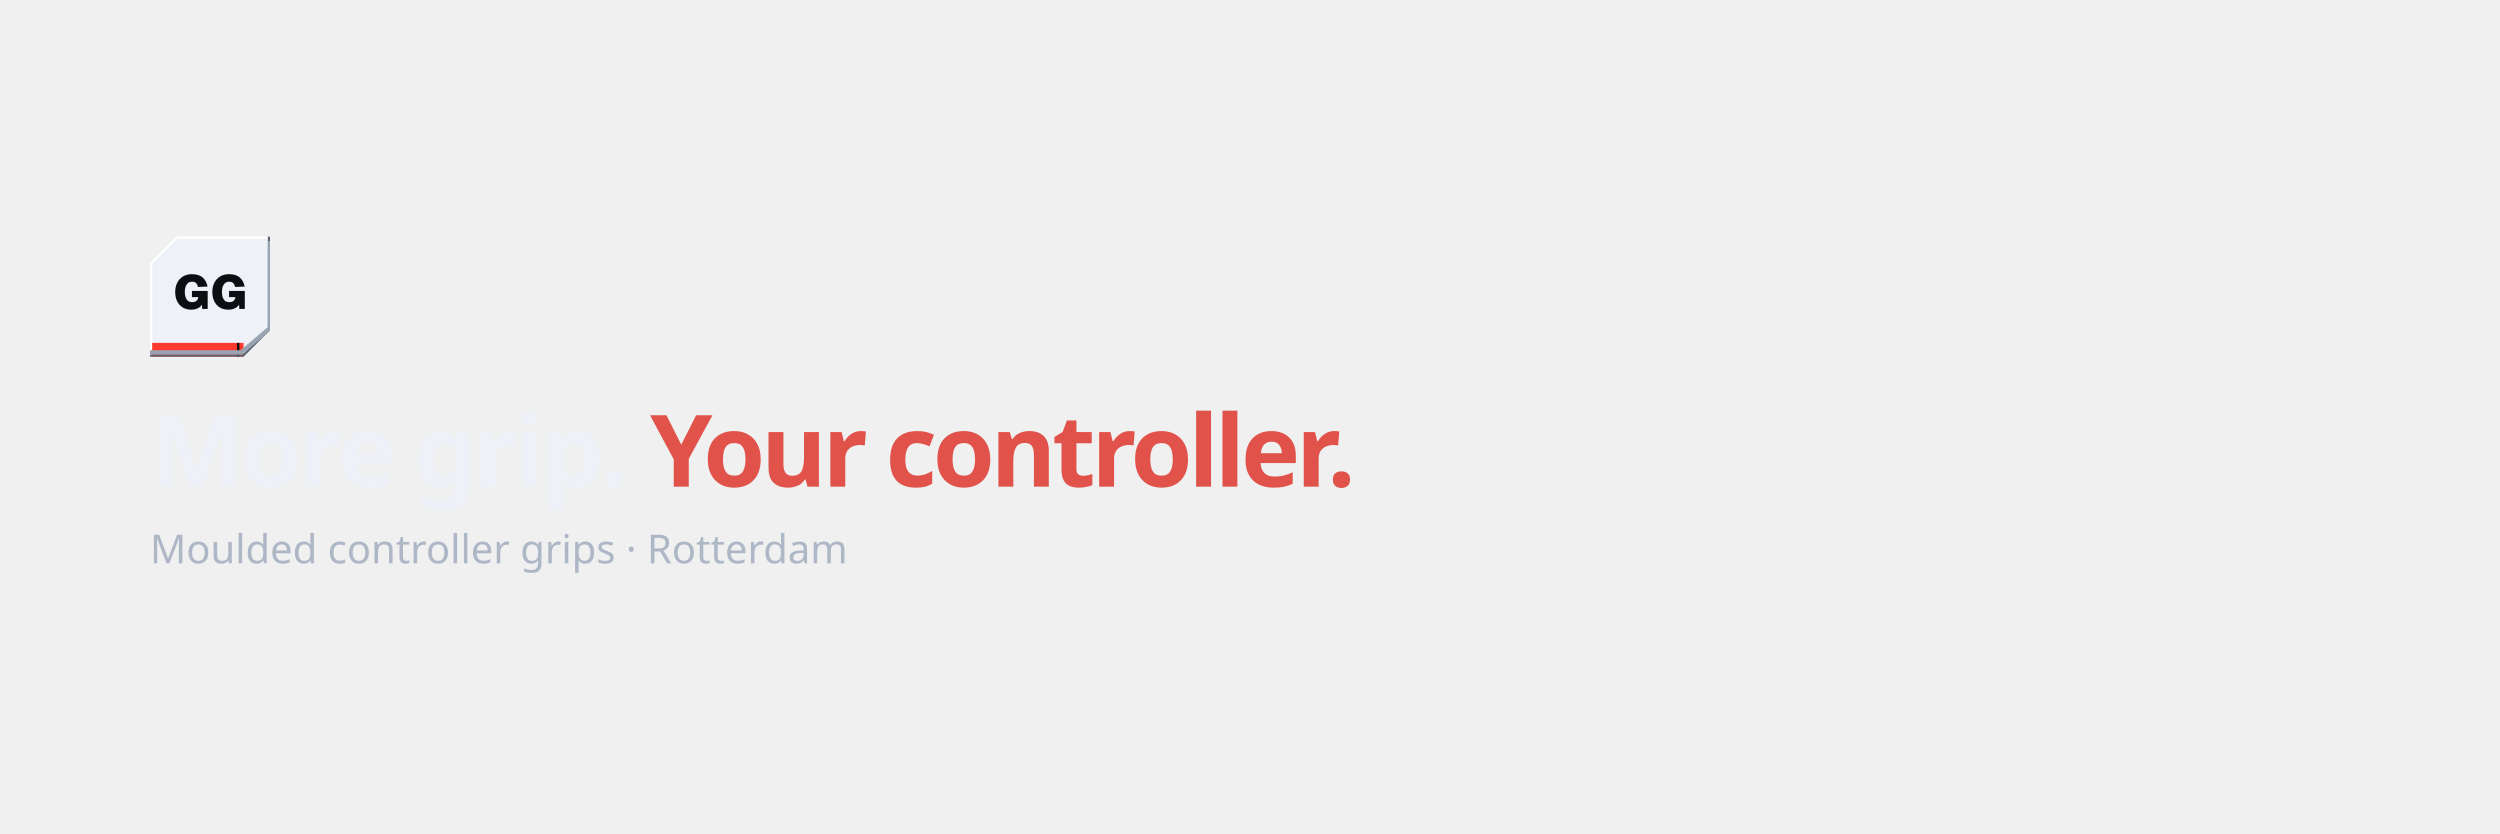
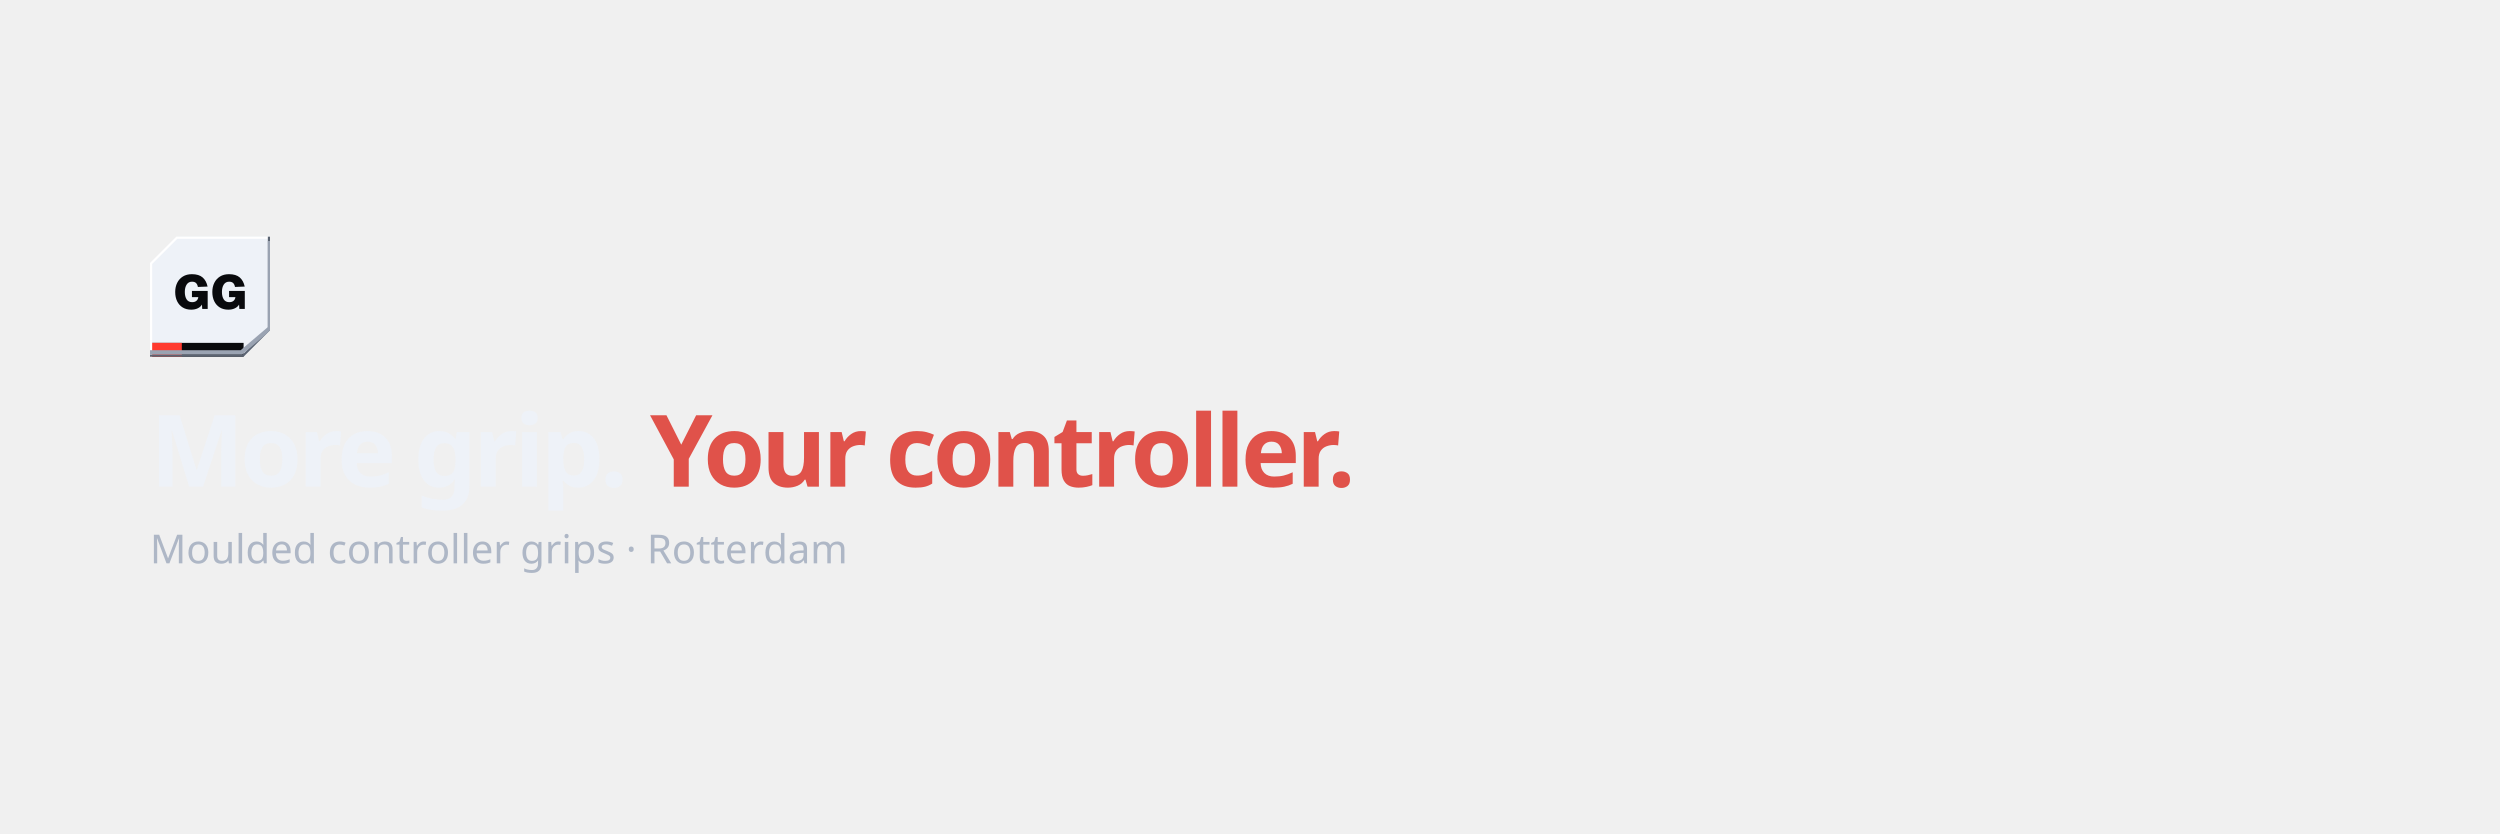
<svg xmlns="http://www.w3.org/2000/svg" viewBox="0 0 1500 500">
  <g transform="translate(90 142)">
    <defs>
      <clipPath id="kc-bnk">
        <path d="M15.84 0H72V56.16L56.16 72H0V15.84Z" />
      </clipPath>
    </defs>
    <path d="M15.84 0H72V56.16L56.16 72H0V15.84Z" fill="#eef2f8" />
    <g clip-path="url(#kc-bnk)">
-       <rect x="0" y="63.72" width="56.16" height="8.28" fill="#ff3b30" />
-       <rect x="52.2" y="63.72" width="1.44" height="8.28" fill="#0d0e12" />
+       <rect x="0" y="63.72" width="56.16" height="8.28" fill="#090a0d" />
+       <rect x="0" y="63.72" width="19.094" height="8.28" fill="#ff3b30" />
      <g fill="none" stroke-width="2.592">
        <path d="M0 72V15.84L15.84 0H72" stroke="#ffffff" />
        <path d="M72 0V56.16L56.16 72H0" stroke="#5b6472" />
        <path d="M72 2.592V54.864L54.864 69.408H0" stroke="#9aa3b2" />
      </g>
    </g>
    <g transform="translate(15.12 22.50792) scale(0.2870103)">
      <g transform="translate(-4 72.6)">
-         <path d="M37.5 1.6L37.5 1.6Q27.1 1.6 19.6 -3.05Q12.1 -7.7 8.05 -16Q4 -24.3 4 -35.4L4 -35.4Q4 -46.1 8.15 -54.5Q12.3 -62.9 20.1 -67.75Q27.9 -72.6 38.9 -72.6L38.9 -72.6Q53.5 -72.6 61.3 -65.8Q69.1 -59 71.7 -46.7L71.7 -46.7L51.4 -45.9Q50.5 -51.2 47.6 -54.05Q44.7 -56.9 39.1 -56.9L39.1 -56.9Q31.9 -56.9 28 -51Q24.1 -45.1 24.1 -35.4L24.1 -35.4Q24.1 -25.8 27.85 -19.95Q31.6 -14.1 39.5 -14.1L39.5 -14.1Q45 -14.1 48.3 -16.85Q51.6 -19.6 52.3 -24.6L52.3 -24.6L39 -24.6L39 -37.6L71.9 -37.6L71.9 0L60.5 0L59.9 -9.1Q57.1 -4.1 51.15 -1.25Q45.2 1.6 37.5 1.6" fill="#0d0e12" />
-         <path d="M115.1 1.6L115.1 1.6Q104.7 1.6 97.2 -3.05Q89.7 -7.7 85.65 -16Q81.6 -24.3 81.6 -35.4L81.6 -35.4Q81.6 -46.1 85.75 -54.5Q89.9 -62.9 97.7 -67.75Q105.5 -72.6 116.5 -72.6L116.5 -72.6Q131.1 -72.6 138.9 -65.8Q146.7 -59 149.3 -46.7L149.3 -46.7L129 -45.9Q128.1 -51.2 125.2 -54.05Q122.3 -56.9 116.7 -56.9L116.7 -56.9Q109.5 -56.9 105.6 -51Q101.7 -45.1 101.7 -35.4L101.7 -35.4Q101.7 -25.8 105.45 -19.95Q109.2 -14.1 117.1 -14.1L117.1 -14.1Q122.6 -14.1 125.9 -16.85Q129.2 -19.6 129.9 -24.6L129.9 -24.6L116.6 -24.6L116.6 -37.6L149.5 -37.6L149.5 0L138.1 0L137.5 -9.1Q134.7 -4.1 128.75 -1.25Q122.8 1.6 115.1 1.6" fill="#0d0e12" />
+         <path d="M37.5 1.6L37.5 1.6Q27.1 1.6 19.6 -3.05Q12.1 -7.7 8.05 -16Q4 -24.3 4 -35.4L4 -35.4Q4 -46.1 8.15 -54.5Q12.3 -62.9 20.1 -67.75Q27.9 -72.6 38.9 -72.6L38.9 -72.6Q53.5 -72.6 61.3 -65.8Q69.1 -59 71.7 -46.7L71.7 -46.7L51.4 -45.9Q50.5 -51.2 47.6 -54.05Q44.7 -56.9 39.1 -56.9L39.1 -56.9Q31.9 -56.9 28 -51Q24.1 -45.1 24.1 -35.4L24.1 -35.4Q24.1 -25.8 27.85 -19.95Q31.6 -14.1 39.5 -14.1L39.5 -14.1Q45 -14.1 48.3 -16.85Q51.6 -19.6 52.3 -24.6L52.3 -24.6L39 -24.6L39 -37.6L71.9 -37.6L71.9 0L60.5 0L59.9 -9.1Q57.1 -4.1 51.15 -1.25Q45.2 1.6 37.5 1.6" fill="#090a0d" />
+         <path d="M115.1 1.6L115.1 1.6Q104.7 1.6 97.2 -3.05Q89.7 -7.7 85.65 -16Q81.6 -24.3 81.6 -35.4L81.6 -35.4Q81.6 -46.1 85.75 -54.5Q89.9 -62.9 97.7 -67.75Q105.5 -72.6 116.5 -72.6L116.5 -72.6Q131.1 -72.6 138.9 -65.8Q146.7 -59 149.3 -46.7L149.3 -46.7L129 -45.9Q128.1 -51.2 125.2 -54.05Q122.3 -56.9 116.7 -56.9L116.7 -56.9Q109.5 -56.9 105.6 -51Q101.7 -45.1 101.7 -35.4L101.7 -35.4Q101.7 -25.8 105.45 -19.95Q109.2 -14.1 117.1 -14.1L117.1 -14.1Q122.6 -14.1 125.9 -16.85Q129.2 -19.6 129.9 -24.6L129.9 -24.6L116.6 -24.6L116.6 -37.6L149.5 -37.6L149.5 0L138.1 0L137.5 -9.1Q134.7 -4.1 128.75 -1.25Q122.8 1.6 115.1 1.6" fill="#090a0d" />
      </g>
    </g>
  </g>
  <text x="90" y="292" font-family="sans-serif" font-size="60" font-weight="800" letter-spacing="-2.5" fill="#eef2f8">More grip. <tspan fill="#e0524a">Your controller.</tspan>
  </text>
  <text x="90" y="338" font-family="sans-serif" font-size="24" fill="#aeb7c6">Moulded controller grips · Rotterdam</text>
</svg>
